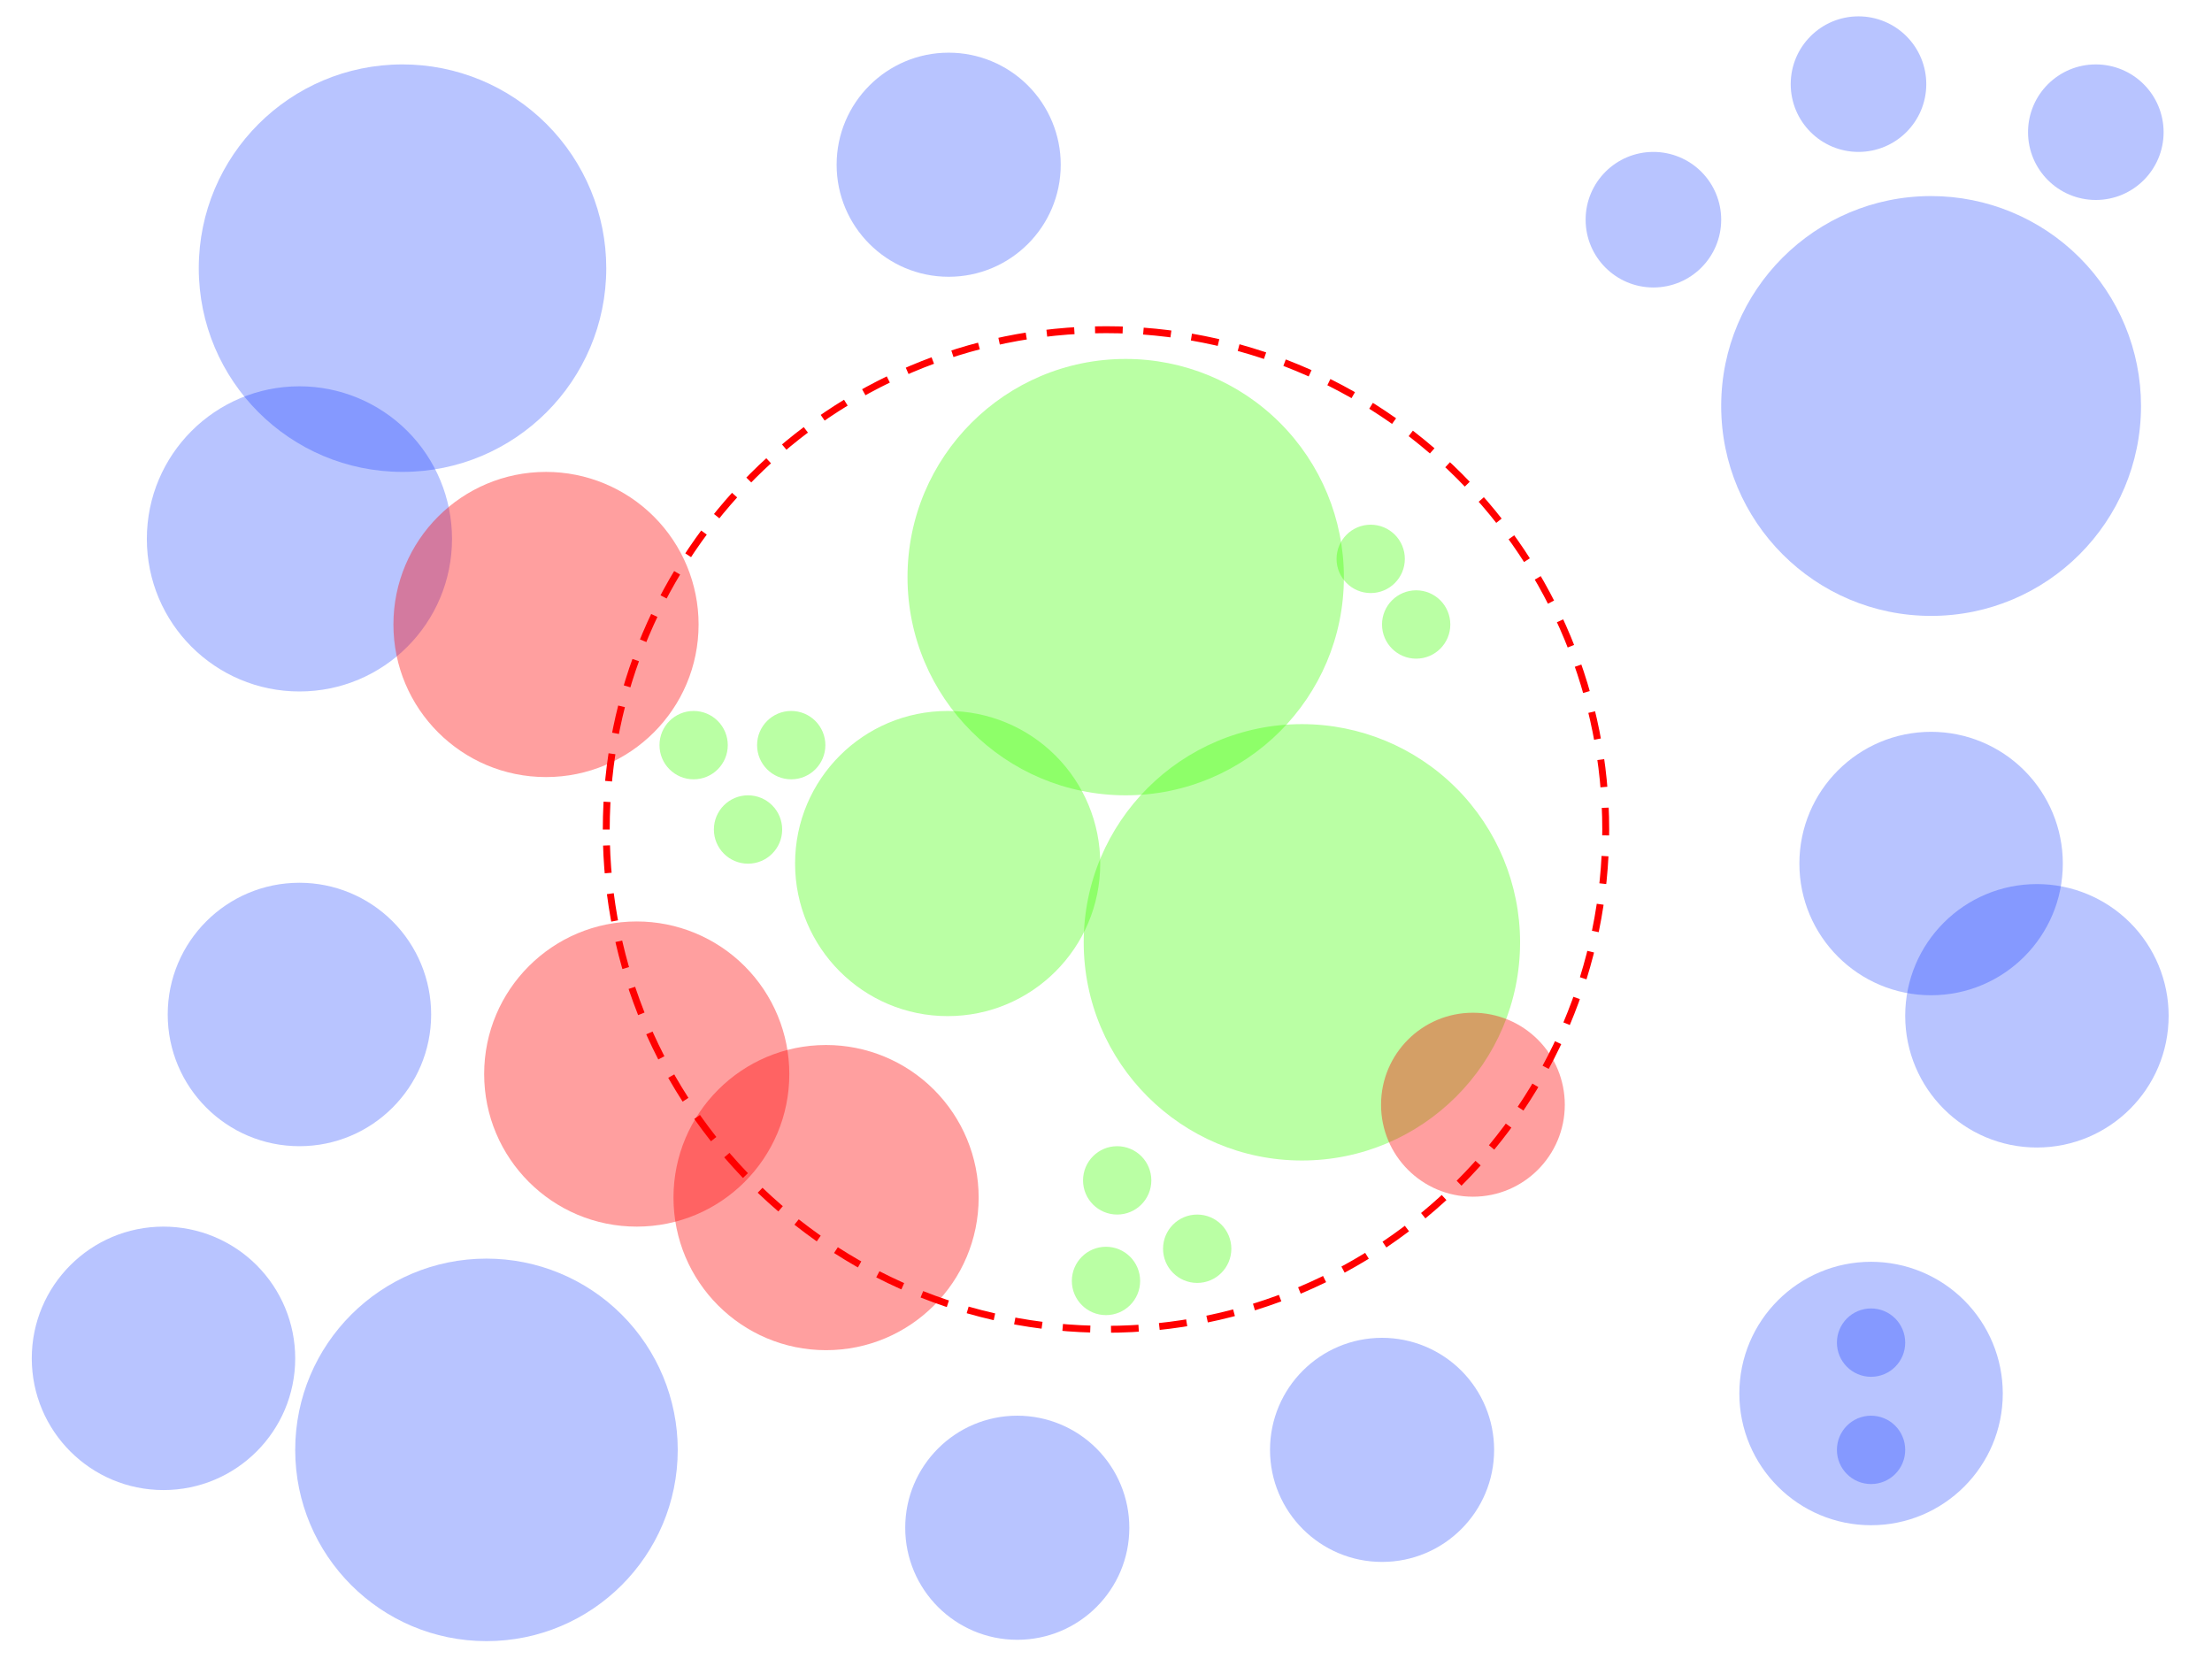
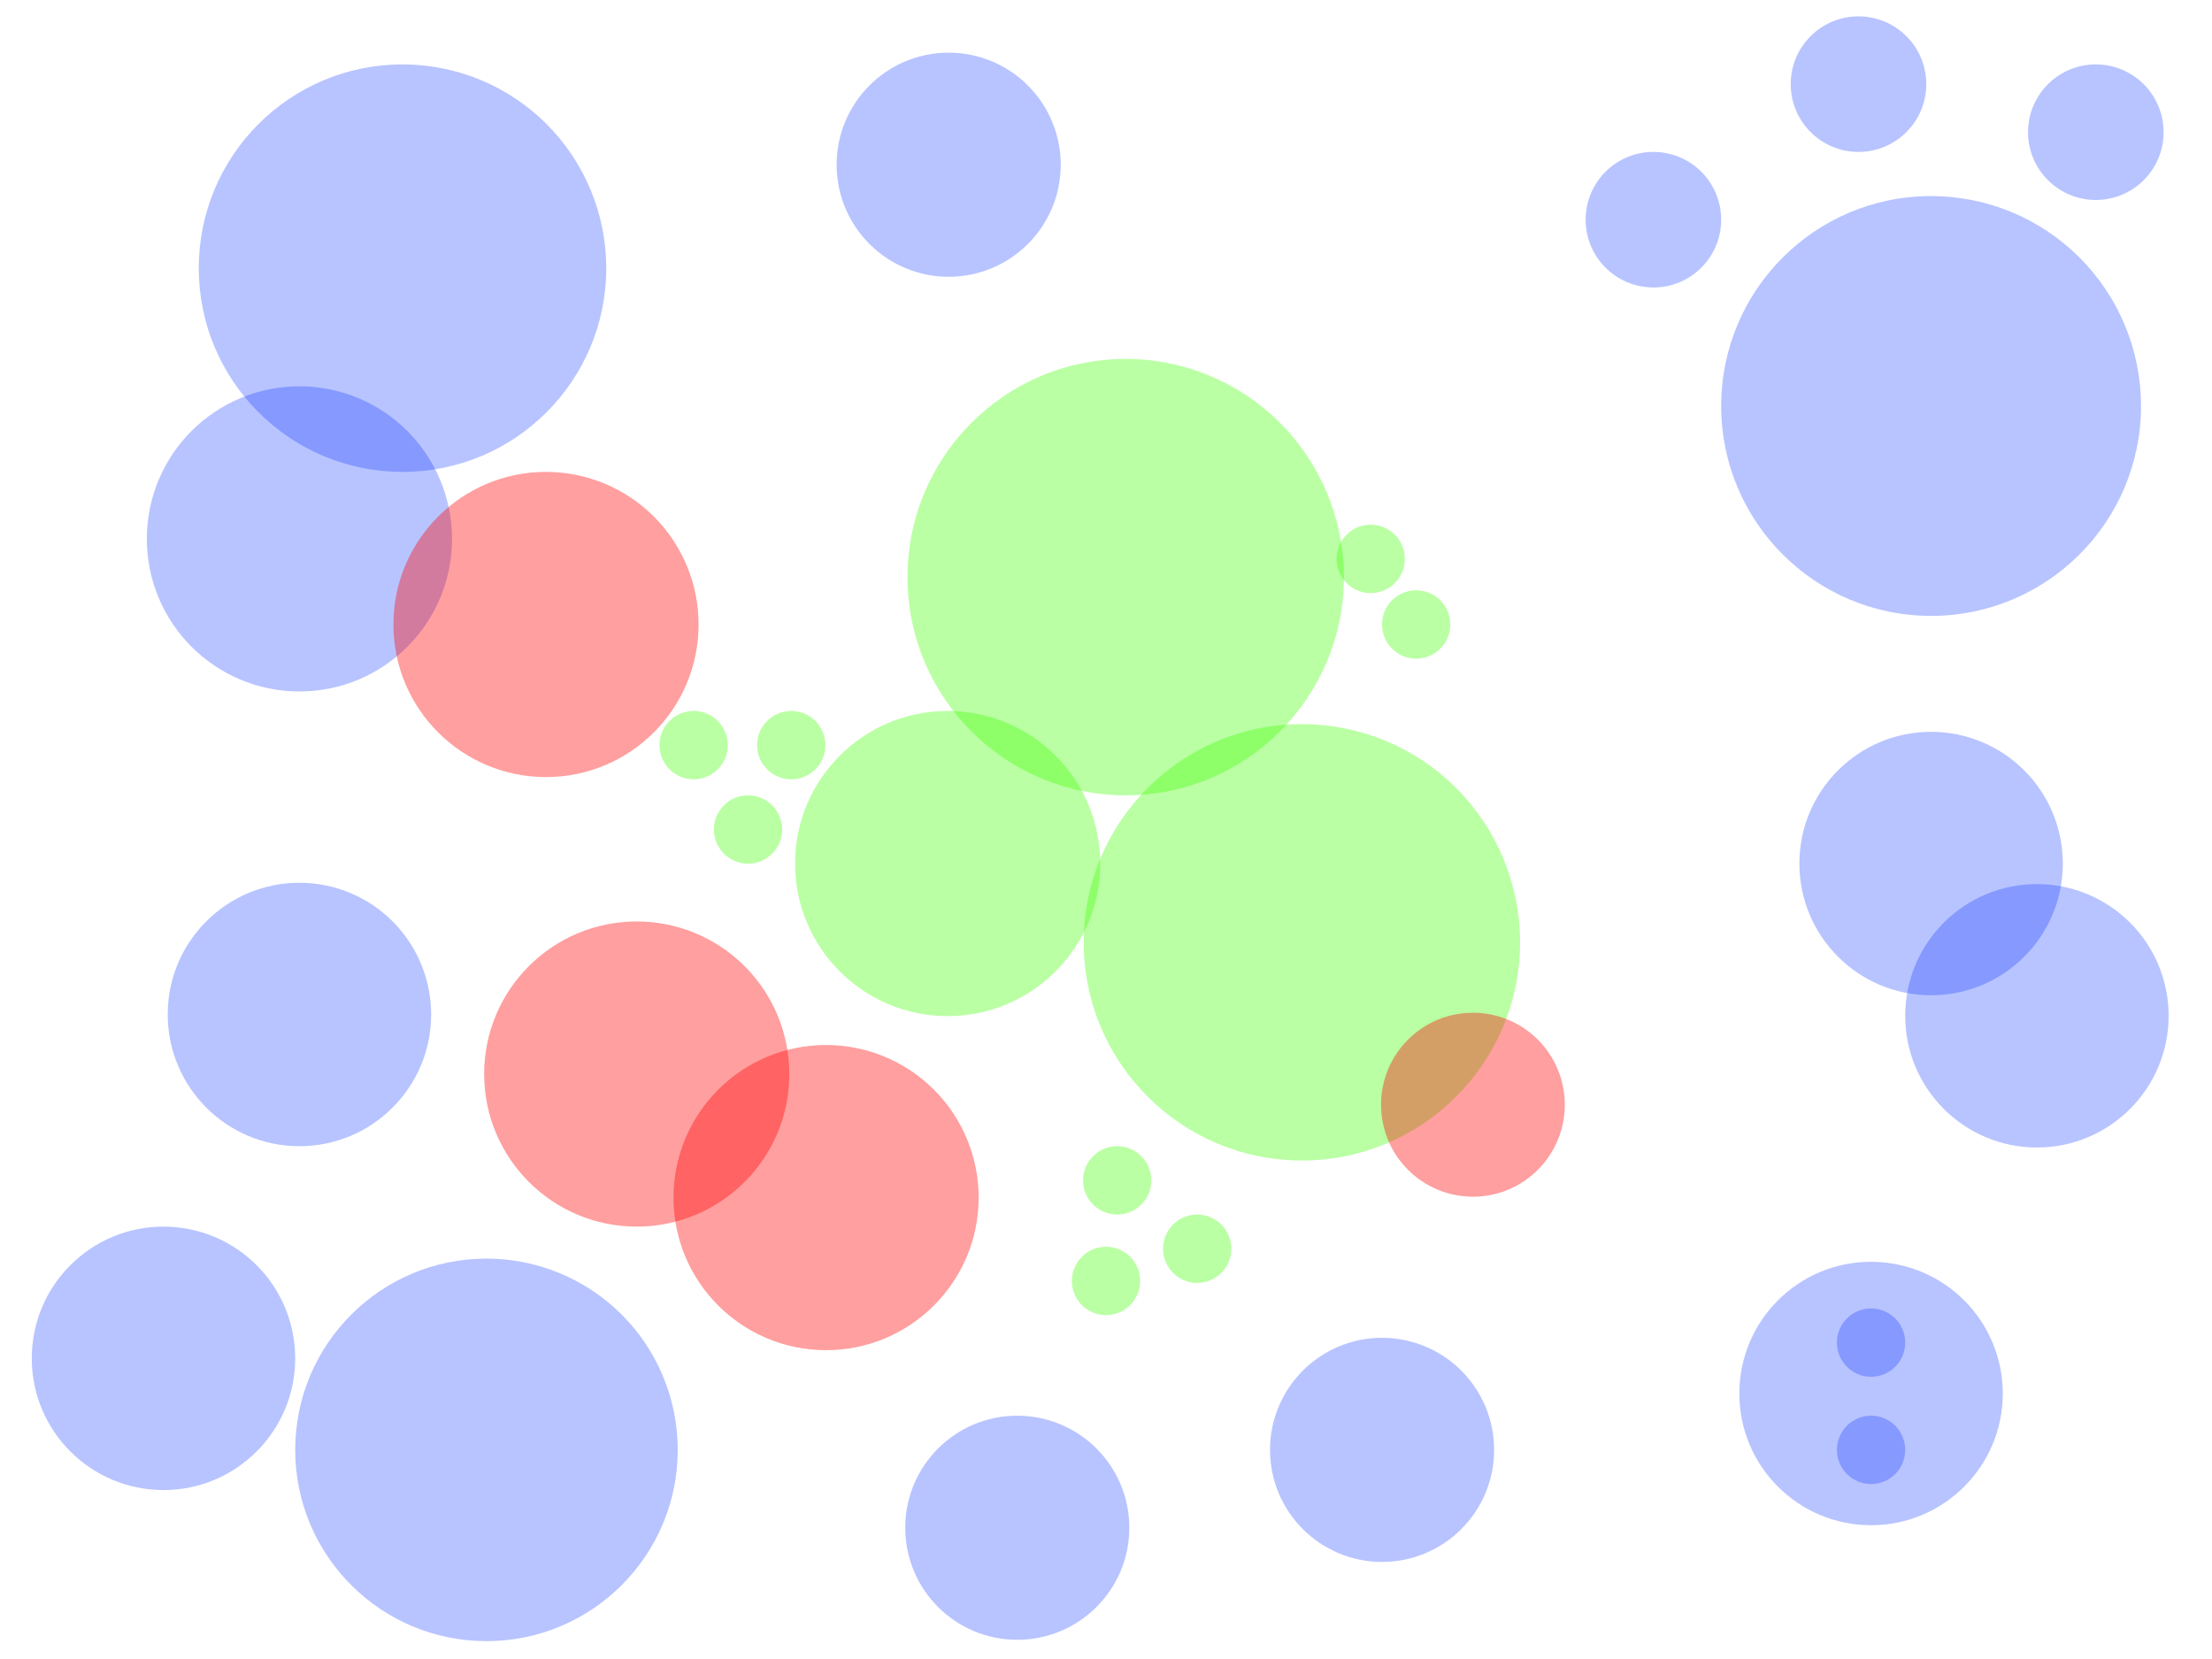
<svg xmlns="http://www.w3.org/2000/svg" version="1.1" viewBox="0.0 0.0 960.0 720.0" fill="none" stroke="none" stroke-linecap="square" stroke-miterlimit="10">
-   <clipPath id="g6b12548623_0_196.0">
+   <clipPath id="g7909b9828f_0_0.0">
    <path d="m0 0l960.0 0l0 720.0l-960.0 0l0 -720.0z" clip-rule="nonzero" />
  </clipPath>
-   <g clip-path="url(#g6b12548623_0_196.0)">
+   <g clip-path="url(#g7909b9828f_0_0.0)">
    <path fill="#ffffff" d="m0 0l960.0 0l0 720.0l-960.0 0z" fill-rule="evenodd" />
-     <path fill="#000000" fill-opacity="0.0" d="m263.117 360.0l0 0c0 -119.798 97.101 -216.913 216.882 -216.913l0 0c57.521 0 112.685 22.853 153.359 63.532c40.673 40.679 63.523 95.852 63.523 153.381l0 0c0 119.798 -97.101 216.913 -216.882 216.913l0 0c-119.781 0 -216.882 -97.115 -216.882 -216.913z" fill-rule="evenodd" />
-     <path stroke="#ff0000" stroke-width="3.0" stroke-linejoin="round" stroke-linecap="butt" stroke-dasharray="12.0,9.0" d="m263.117 360.0l0 0c0 -119.798 97.101 -216.913 216.882 -216.913l0 0c57.521 0 112.685 22.853 153.359 63.532c40.673 40.679 63.523 95.852 63.523 153.381l0 0c0 119.798 -97.101 216.913 -216.882 216.913l0 0c-119.781 0 -216.882 -97.115 -216.882 -216.913z" fill-rule="evenodd" />
    <path fill="#002eff" fill-opacity="0.28" d="m86.267 116.378l0 0c0 -48.836 39.589 -88.425 88.425 -88.425l0 0c23.452 0 45.943 9.316 62.526 25.899c16.583 16.583 25.899 39.074 25.899 62.526l0 0c0 48.836 -39.589 88.425 -88.425 88.425l0 0c-48.836 0 -88.425 -39.589 -88.425 -88.425z" fill-rule="evenodd" />
    <path fill="#002eff" fill-opacity="0.28" d="m63.733 233.874l0 0c0 -36.573 29.648 -66.22 66.22 -66.22l0 0c17.563 0 34.406 6.977 46.825 19.396c12.419 12.419 19.396 29.262 19.396 46.825l0 0c0 36.573 -29.648 66.22 -66.22 66.22l0 0c-36.573 0 -66.22 -29.648 -66.22 -66.22z" fill-rule="evenodd" />
    <path fill="#40ff00" fill-opacity="0.357" d="m470.325 408.962l0 0c0 -52.297 42.395 -94.693 94.693 -94.693l0 0c25.114 0 49.2 9.977 66.958 27.735c17.758 17.758 27.735 41.844 27.735 66.958l0 0c0 52.297 -42.395 94.693 -94.693 94.693l0 0c-52.297 0 -94.693 -42.395 -94.693 -94.693z" fill-rule="evenodd" />
    <path fill="#002eff" fill-opacity="0.28" d="m746.989 176.194l0 0c0 -50.314 40.788 -91.102 91.102 -91.102l0 0c24.162 0 47.334 9.598 64.419 26.683c17.085 17.085 26.683 40.257 26.683 64.419l0 0c0 50.314 -40.788 91.102 -91.102 91.102l0 0c-50.314 0 -91.102 -40.788 -91.102 -91.102z" fill-rule="evenodd" />
    <path fill="#ff0000" fill-opacity="0.375" d="m210.123 466.129l0 0c0 -36.573 29.648 -66.22 66.22 -66.22l0 0c17.563 0 34.406 6.977 46.825 19.396c12.419 12.419 19.396 29.262 19.396 46.825l0 0c0 36.573 -29.648 66.22 -66.22 66.22l0 0c-36.573 0 -66.22 -29.648 -66.22 -66.22z" fill-rule="evenodd" />
    <path fill="#40ff00" fill-opacity="0.357" d="m345.062 374.772l0 0c0 -36.573 29.648 -66.22 66.22 -66.22l0 0c17.563 0 34.406 6.977 46.825 19.396c12.419 12.419 19.396 29.262 19.396 46.825l0 0c0 36.573 -29.648 66.22 -66.22 66.22l0 0c-36.573 0 -66.22 -29.648 -66.22 -66.22z" fill-rule="evenodd" />
    <path fill="#ff0000" fill-opacity="0.375" d="m170.743 271.024l0 0c0 -36.573 29.648 -66.22 66.22 -66.22l0 0c17.563 0 34.406 6.977 46.825 19.396c12.419 12.419 19.396 29.262 19.396 46.825l0 0c0 36.573 -29.648 66.22 -66.22 66.22l0 0c-36.573 0 -66.22 -29.648 -66.22 -66.22z" fill-rule="evenodd" />
    <path fill="#40ff00" fill-opacity="0.357" d="m393.857 250.472l0 0c0 -52.297 42.395 -94.693 94.693 -94.693l0 0c25.114 0 49.2 9.977 66.958 27.735c17.758 17.758 27.735 41.844 27.735 66.958l0 0c0 52.297 -42.395 94.693 -94.693 94.693l0 0c-52.297 0 -94.693 -42.395 -94.693 -94.693z" fill-rule="evenodd" />
    <path fill="#ff0000" fill-opacity="0.375" d="m292.291 519.748l0 0c0 -36.573 29.648 -66.22 66.22 -66.22l0 0c17.563 0 34.406 6.977 46.825 19.396c12.419 12.419 19.396 29.262 19.396 46.825l0 0c0 36.573 -29.648 66.221 -66.22 66.221l0 0c-36.573 0 -66.22 -29.648 -66.22 -66.221z" fill-rule="evenodd" />
    <path fill="#002eff" fill-opacity="0.28" d="m13.79 589.514l0 0c0 -31.572 25.594 -57.165 57.165 -57.165l0 0c15.161 0 29.701 6.023 40.422 16.743c10.721 10.721 16.743 25.261 16.743 40.422l0 0c0 31.572 -25.594 57.165 -57.165 57.165l0 0c-31.572 0 -57.165 -25.594 -57.165 -57.165z" fill-rule="evenodd" />
    <path fill="#002eff" fill-opacity="0.28" d="m128.121 629.239l0 0c0 -45.844 37.164 -83.008 83.008 -83.008l0 0c22.015 0 43.128 8.745 58.695 24.312c15.567 15.567 24.312 36.68 24.312 58.695l0 0c0 45.844 -37.164 83.008 -83.008 83.008l0 0c-45.844 0 -83.008 -37.164 -83.008 -83.008z" fill-rule="evenodd" />
    <path fill="#002eff" fill-opacity="0.28" d="m754.869 604.777l0 0c0 -31.572 25.594 -57.165 57.165 -57.165l0 0c15.161 0 29.701 6.023 40.422 16.743c10.721 10.721 16.743 25.261 16.743 40.422l0 0c0 31.572 -25.594 57.165 -57.165 57.165l0 0c-31.572 0 -57.165 -25.594 -57.165 -57.165z" fill-rule="evenodd" />
    <path fill="#40ff00" fill-opacity="0.357" d="m309.824 360l0 0c0 -8.193 6.635 -14.835 14.819 -14.835l0 0c3.93 0 7.699 1.563 10.479 4.345c2.779 2.782 4.34 6.555 4.34 10.49l0 0c0 8.193 -6.635 14.835 -14.819 14.835l0 0c-8.184 0 -14.819 -6.642 -14.819 -14.835z" fill-rule="evenodd" />
    <path fill="#40ff00" fill-opacity="0.357" d="m580.06 242.551l0 0c0 -8.193 6.635 -14.835 14.819 -14.835l0 0c3.93 0 7.699 1.563 10.479 4.345c2.779 2.782 4.34 6.555 4.34 10.49l0 0c0 8.193 -6.635 14.835 -14.819 14.835l0 0c-8.184 0 -14.819 -6.642 -14.819 -14.835z" fill-rule="evenodd" />
    <path fill="#40ff00" fill-opacity="0.357" d="m470.036 512.278l0 0c0 -8.193 6.635 -14.835 14.819 -14.835l0 0c3.93 0 7.699 1.563 10.479 4.345c2.779 2.782 4.34 6.555 4.34 10.49l0 0c0 8.193 -6.635 14.835 -14.819 14.835l0 0c-8.184 0 -14.819 -6.642 -14.819 -14.835z" fill-rule="evenodd" />
    <path fill="#40ff00" fill-opacity="0.357" d="m504.759 541.947l0 0c0 -8.193 6.635 -14.835 14.819 -14.835l0 0c3.93 0 7.699 1.563 10.479 4.345c2.779 2.782 4.34 6.555 4.34 10.49l0 0c0 8.193 -6.635 14.835 -14.819 14.835l0 0c-8.184 0 -14.819 -6.642 -14.819 -14.835z" fill-rule="evenodd" />
    <path fill="#40ff00" fill-opacity="0.357" d="m465.176 555.923l0 0c0 -8.193 6.635 -14.835 14.819 -14.835l0 0c3.93 0 7.699 1.563 10.479 4.345c2.779 2.782 4.34 6.555 4.34 10.49l0 0c0 8.193 -6.635 14.835 -14.819 14.835l0 0c-8.184 0 -14.819 -6.642 -14.819 -14.835z" fill-rule="evenodd" />
    <path fill="#40ff00" fill-opacity="0.357" d="m599.795 271.024l0 0c0 -8.193 6.635 -14.835 14.819 -14.835l0 0c3.93 0 7.699 1.563 10.479 4.345c2.779 2.782 4.34 6.555 4.34 10.49l0 0c0 8.193 -6.635 14.835 -14.819 14.835l0 0c-8.184 0 -14.819 -6.642 -14.819 -14.835z" fill-rule="evenodd" />
    <path fill="#002eff" fill-opacity="0.28" d="m797.215 582.693l0 0c0 -8.193 6.635 -14.835 14.819 -14.835l0 0c3.93 0 7.699 1.563 10.479 4.345c2.779 2.782 4.34 6.555 4.34 10.49l0 0c0 8.193 -6.635 14.835 -14.819 14.835l0 0c-8.184 0 -14.819 -6.642 -14.819 -14.835z" fill-rule="evenodd" />
    <path fill="#002eff" fill-opacity="0.28" d="m797.215 629.239l0 0c0 -8.193 6.635 -14.835 14.819 -14.835l0 0c3.93 0 7.699 1.563 10.479 4.345c2.779 2.782 4.34 6.555 4.34 10.49l0 0c0 8.193 -6.635 14.835 -14.819 14.835l0 0c-8.184 0 -14.819 -6.642 -14.819 -14.835z" fill-rule="evenodd" />
    <path fill="#ff0000" fill-opacity="0.375" d="m599.37 479.443l0 0c0 -22.048 17.852 -39.921 39.874 -39.921l0 0c10.575 0 20.717 4.206 28.195 11.693c7.478 7.487 11.679 17.641 11.679 28.229l0 0c0 22.048 -17.852 39.921 -39.874 39.921l0 0c-22.022 0 -39.874 -17.873 -39.874 -39.921z" fill-rule="evenodd" />
    <path fill="#002eff" fill-opacity="0.28" d="m688.155 95.349l0 0c0 -16.247 13.171 -29.417 29.417 -29.417l0 0c7.802 0 15.284 3.099 20.801 8.616c5.517 5.517 8.616 12.999 8.616 20.801l0 0c0 16.247 -13.171 29.417 -29.417 29.417l0 0c-16.247 0 -29.417 -13.171 -29.417 -29.417z" fill-rule="evenodd" />
    <path fill="#002eff" fill-opacity="0.28" d="m777.165 36.514l0 0c0 -16.247 13.171 -29.417 29.417 -29.417l0 0c7.802 0 15.284 3.099 20.801 8.616c5.517 5.517 8.616 12.999 8.616 20.801l0 0c0 16.247 -13.171 29.417 -29.417 29.417l0 0c-16.247 0 -29.417 -13.171 -29.417 -29.417z" fill-rule="evenodd" />
    <path fill="#002eff" fill-opacity="0.28" d="m880.163 57.37l0 0c0 -16.247 13.171 -29.417 29.417 -29.417l0 0c7.802 0 15.284 3.099 20.801 8.616c5.517 5.517 8.616 12.999 8.616 20.801l0 0c0 16.247 -13.171 29.417 -29.417 29.417l0 0c-16.247 0 -29.417 -13.171 -29.417 -29.417z" fill-rule="evenodd" />
    <path fill="#002eff" fill-opacity="0.28" d="m72.787 440.278l0 0c0 -31.572 25.594 -57.165 57.165 -57.165l0 0c15.161 0 29.701 6.023 40.422 16.743c10.721 10.721 16.743 25.261 16.743 40.422l0 0c0 31.572 -25.594 57.165 -57.165 57.165l0 0c-31.572 0 -57.165 -25.594 -57.165 -57.165z" fill-rule="evenodd" />
    <path fill="#002eff" fill-opacity="0.28" d="m780.927 374.772l0 0c0 -31.572 25.594 -57.165 57.165 -57.165l0 0c15.161 0 29.701 6.023 40.422 16.743c10.721 10.721 16.743 25.261 16.743 40.422l0 0c0 31.572 -25.594 57.165 -57.165 57.165l0 0c-31.572 0 -57.165 -25.594 -57.165 -57.165z" fill-rule="evenodd" />
    <path fill="#002eff" fill-opacity="0.28" d="m551.184 629.239l0 0c0 -26.858 21.772 -48.63 48.63 -48.63l0 0c12.897 0 25.267 5.123 34.387 14.243c9.12 9.12 14.243 21.489 14.243 34.387l0 0c0 26.858 -21.772 48.63 -48.63 48.63l0 0c-26.858 0 -48.63 -21.772 -48.63 -48.63z" fill-rule="evenodd" />
    <path fill="#002eff" fill-opacity="0.28" d="m363.094 71.488l0 0c0 -26.858 21.772 -48.63 48.63 -48.63l0 0c12.897 0 25.267 5.123 34.387 14.243c9.12 9.12 14.243 21.489 14.243 34.387l0 0c0 26.858 -21.772 48.63 -48.63 48.63l0 0c-26.858 0 -48.63 -21.772 -48.63 -48.63z" fill-rule="evenodd" />
    <path fill="#002eff" fill-opacity="0.28" d="m392.865 663.034l0 0c0 -26.858 21.772 -48.63 48.63 -48.63l0 0c12.897 0 25.267 5.124 34.387 14.243c9.12 9.12 14.243 21.489 14.243 34.387l0 0c0 26.858 -21.772 48.63 -48.63 48.63l0 0c-26.858 0 -48.63 -21.772 -48.63 -48.63z" fill-rule="evenodd" />
    <path fill="#002eff" fill-opacity="0.28" d="m826.853 440.85l0 0c0 -31.572 25.594 -57.165 57.165 -57.165l0 0c15.161 0 29.701 6.023 40.422 16.743c10.721 10.721 16.743 25.261 16.743 40.422l0 0c0 31.572 -25.594 57.165 -57.165 57.165l0 0c-31.572 0 -57.165 -25.594 -57.165 -57.165z" fill-rule="evenodd" />
    <path fill="#40ff00" fill-opacity="0.357" d="m328.57 323.386l0 0c0 -8.193 6.635 -14.835 14.819 -14.835l0 0c3.93 0 7.699 1.563 10.479 4.345c2.779 2.782 4.34 6.555 4.34 10.49l0 0c0 8.193 -6.635 14.835 -14.819 14.835l0 0c-8.184 0 -14.819 -6.642 -14.819 -14.835z" fill-rule="evenodd" />
    <path fill="#40ff00" fill-opacity="0.357" d="m286.215 323.386l0 0c0 -8.193 6.635 -14.835 14.819 -14.835l0 0c3.93 0 7.699 1.563 10.479 4.345c2.779 2.782 4.34 6.555 4.34 10.49l0 0c0 8.193 -6.635 14.835 -14.819 14.835l0 0c-8.184 0 -14.819 -6.642 -14.819 -14.835z" fill-rule="evenodd" />
  </g>
</svg>
